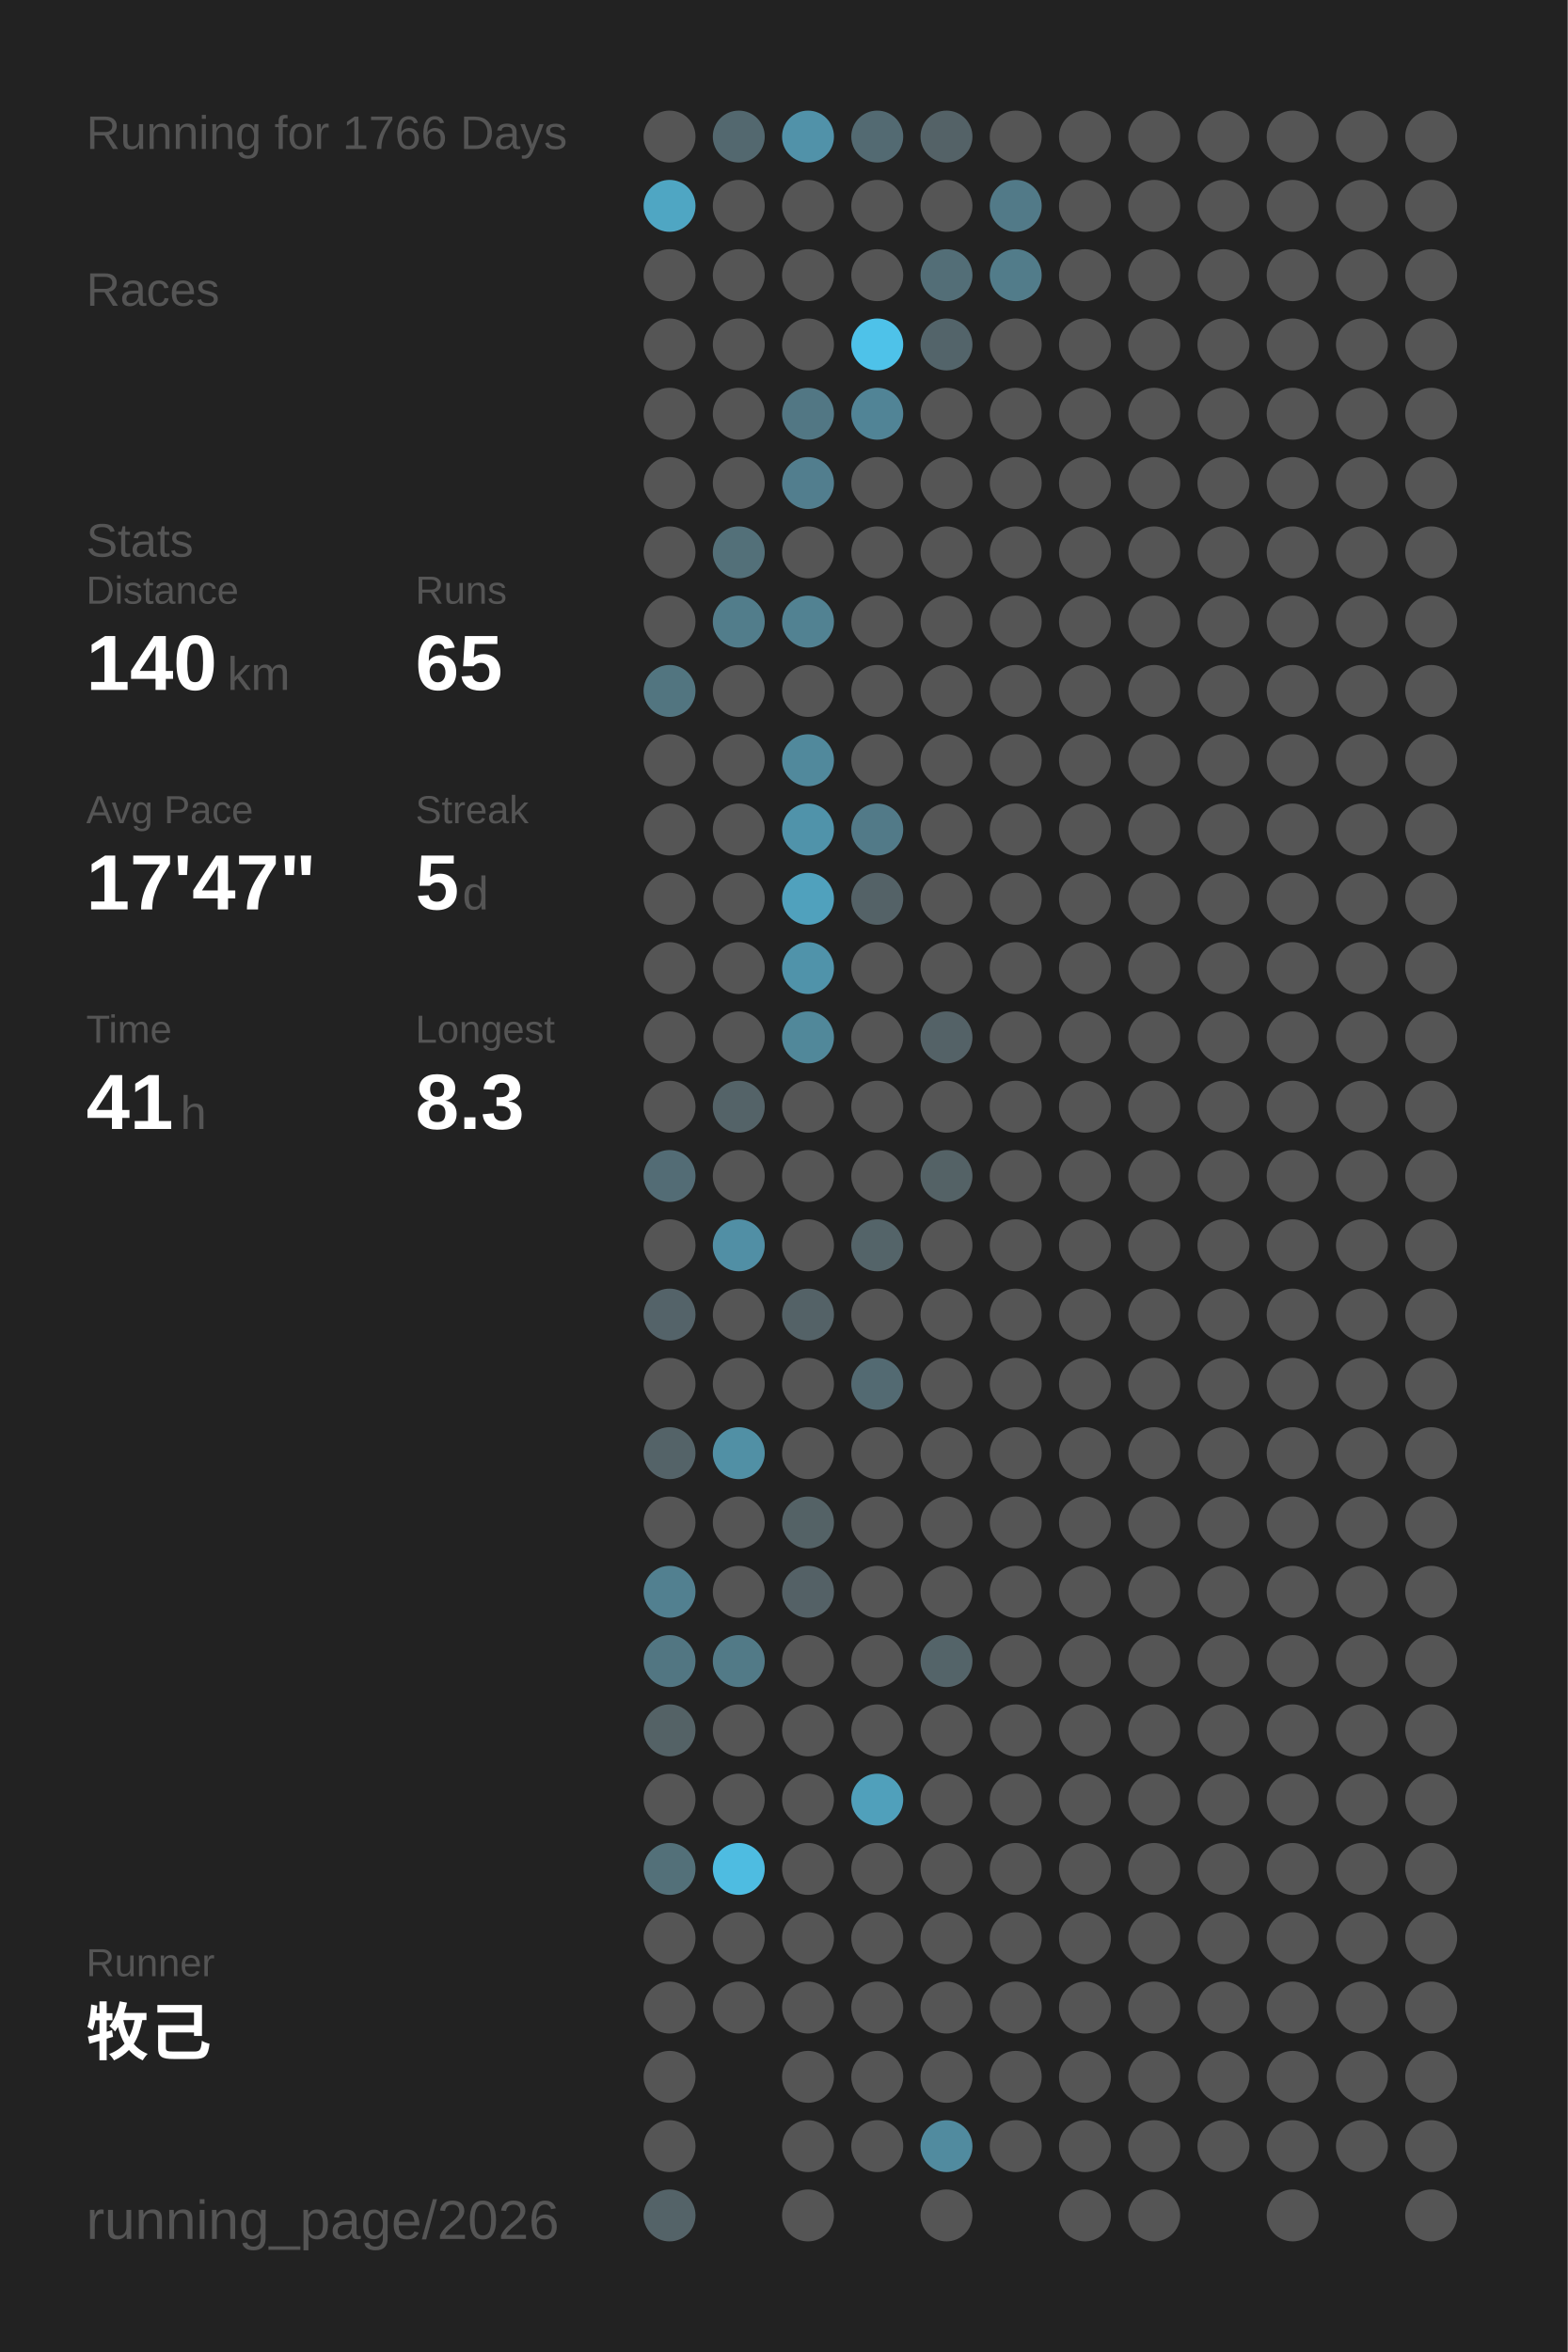
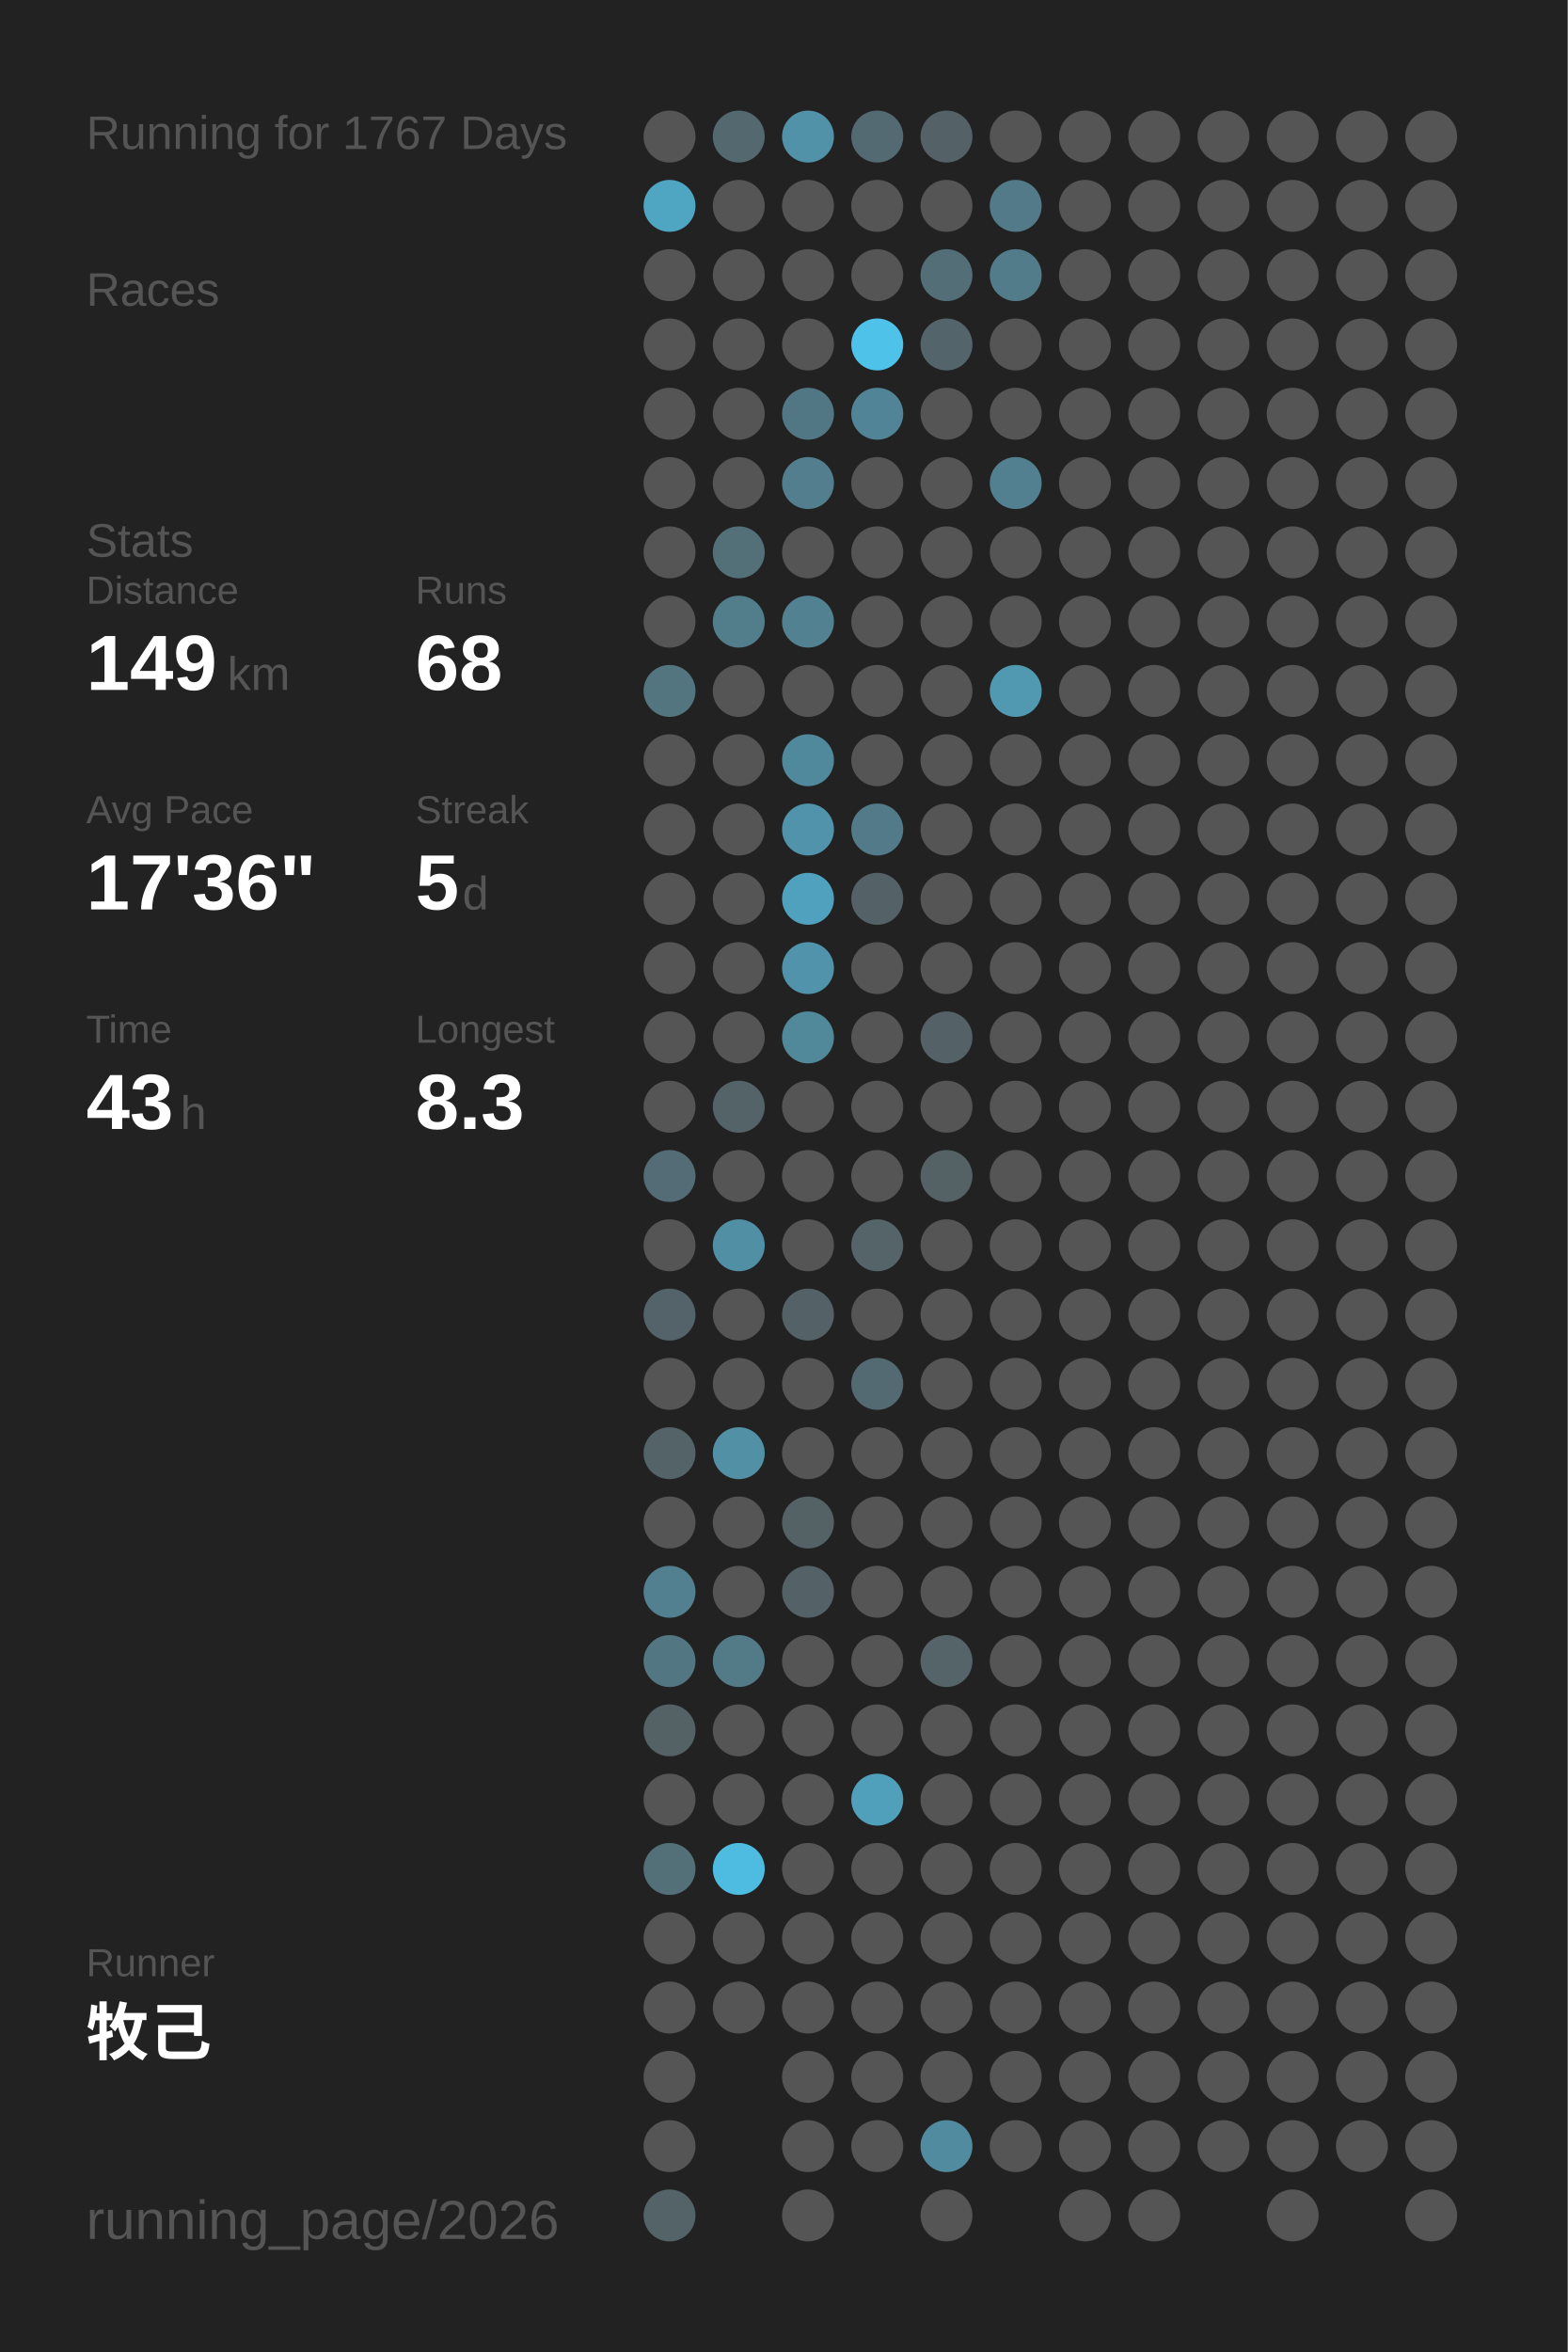
<svg xmlns="http://www.w3.org/2000/svg" baseProfile="full" height="300mm" version="1.1" viewBox="0,0,200,300" width="200mm">
  <defs />
  <rect fill="#222222" height="300" width="200" x="0" y="0" />
-   <text fill="#555555" style="font-size:6px; font-family:Arial;" x="11" y="19">Running for 1766 Days</text>
+   <text fill="#555555" style="font-size:6px; font-family:Arial;" x="11" y="19">Running for 1767 Days</text>
  <text fill="#555555" style="font-size:6px; font-family:Arial;" x="11" y="39">Races</text>
  <text fill="#555555" style="font-size:6px; font-family:Arial;" x="11" y="71">Stats</text>
  <text fill="#555555" style="font-size:5px; font-family:Arial;" x="11" y="77">Distance</text>
-   <text fill="#FFFFFF" style="font-size:10px; font-family:Arial; font-weight:bold;" x="11" y="88">140</text>
+   <text fill="#FFFFFF" style="font-size:10px; font-family:Arial; font-weight:bold;" x="11" y="88">149</text>
  <text fill="#555555" style="font-size:6px; font-family:Arial;" x="29" y="88">km</text>
  <text fill="#555555" style="font-size:5px; font-family:Arial;" x="53" y="77">Runs</text>
-   <text fill="#FFFFFF" style="font-size:10px; font-family:Arial; font-weight:bold;" x="53" y="88">65</text>
+   <text fill="#FFFFFF" style="font-size:10px; font-family:Arial; font-weight:bold;" x="53" y="88">68</text>
  <text fill="#555555" style="font-size:5px; font-family:Arial;" x="11" y="105">Avg Pace</text>
-   <text fill="#FFFFFF" style="font-size:10px; font-family:Arial; font-weight:bold;" x="11" y="116">17'47"</text>
+   <text fill="#FFFFFF" style="font-size:10px; font-family:Arial; font-weight:bold;" x="11" y="116">17'36"</text>
  <text fill="#555555" style="font-size:5px; font-family:Arial;" x="53" y="105">Streak</text>
  <text fill="#FFFFFF" style="font-size:10px; font-family:Arial; font-weight:bold;" x="53" y="116">5</text>
  <text fill="#555555" style="font-size:6px; font-family:Arial;" x="59" y="116">d</text>
  <text fill="#555555" style="font-size:5px; font-family:Arial;" x="11" y="133">Time</text>
-   <text fill="#FFFFFF" style="font-size:10px; font-family:Arial; font-weight:bold;" x="11" y="144">41</text>
+   <text fill="#FFFFFF" style="font-size:10px; font-family:Arial; font-weight:bold;" x="11" y="144">43</text>
  <text fill="#555555" style="font-size:6px; font-family:Arial;" x="23" y="144">h</text>
  <text fill="#555555" style="font-size:5px; font-family:Arial;" x="53" y="133">Longest</text>
  <text fill="#FFFFFF" style="font-size:10px; font-family:Arial; font-weight:bold;" x="53" y="144">8.3</text>
  <text fill="#555555" style="font-size:5px; font-family:Arial;" x="11" y="252.065">Runner</text>
  <text fill="#FFFFFF" style="font-size:8px; font-family:Arial; font-weight:bold;" x="11" y="262.065">牧己</text>
  <text fill="#555555" style="font-size:7px; font-family:Arial;" x="11" y="285.581">running_page/2026</text>
  <circle cx="85.417" cy="17.419" fill="#555555" r="3.312" />
  <circle cx="85.417" cy="26.258" fill="#4fa6c3" r="3.312" />
  <circle cx="85.417" cy="35.097" fill="#555555" r="3.312" />
  <circle cx="85.417" cy="43.935" fill="#555555" r="3.312" />
  <circle cx="85.417" cy="52.774" fill="#555555" r="3.312" />
  <circle cx="85.417" cy="61.613" fill="#555555" r="3.312" />
  <circle cx="85.417" cy="70.452" fill="#555555" r="3.312" />
  <circle cx="85.417" cy="79.29" fill="#555555" r="3.312" />
  <circle cx="85.417" cy="88.129" fill="#527580" r="3.312" />
  <circle cx="85.417" cy="96.968" fill="#555555" r="3.312" />
  <circle cx="85.417" cy="105.806" fill="#555555" r="3.312" />
  <circle cx="85.417" cy="114.645" fill="#555555" r="3.312" />
  <circle cx="85.417" cy="123.484" fill="#555555" r="3.312" />
  <circle cx="85.417" cy="132.323" fill="#555555" r="3.312" />
  <circle cx="85.417" cy="141.161" fill="#555555" r="3.312" />
  <circle cx="85.417" cy="150" fill="#536c75" r="3.312" />
  <circle cx="85.417" cy="158.839" fill="#555555" r="3.312" />
  <circle cx="85.417" cy="167.677" fill="#546369" r="3.312" />
  <circle cx="85.417" cy="176.516" fill="#555555" r="3.312" />
  <circle cx="85.417" cy="185.355" fill="#546368" r="3.312" />
  <circle cx="85.417" cy="194.194" fill="#555555" r="3.312" />
  <circle cx="85.417" cy="203.032" fill="#528090" r="3.312" />
  <circle cx="85.417" cy="211.871" fill="#527682" r="3.312" />
  <circle cx="85.417" cy="220.71" fill="#546266" r="3.312" />
  <circle cx="85.417" cy="229.548" fill="#555555" r="3.312" />
  <circle cx="85.417" cy="238.387" fill="#537079" r="3.312" />
  <circle cx="85.417" cy="247.226" fill="#555555" r="3.312" />
  <circle cx="85.417" cy="256.065" fill="#555555" r="3.312" />
  <circle cx="85.417" cy="264.903" fill="#555555" r="3.312" />
  <circle cx="85.417" cy="273.742" fill="#555555" r="3.312" />
  <circle cx="85.417" cy="282.581" fill="#546368" r="3.312" />
  <circle cx="94.25" cy="17.419" fill="#53686f" r="3.312" />
  <circle cx="94.25" cy="26.258" fill="#555555" r="3.312" />
  <circle cx="94.25" cy="35.097" fill="#555555" r="3.312" />
  <circle cx="94.25" cy="43.935" fill="#555555" r="3.312" />
  <circle cx="94.25" cy="52.774" fill="#555555" r="3.312" />
  <circle cx="94.25" cy="61.613" fill="#555555" r="3.312" />
  <circle cx="94.25" cy="70.452" fill="#537079" r="3.312" />
  <circle cx="94.25" cy="79.29" fill="#527d8b" r="3.312" />
  <circle cx="94.25" cy="88.129" fill="#555555" r="3.312" />
  <circle cx="94.25" cy="96.968" fill="#555555" r="3.312" />
  <circle cx="94.25" cy="105.806" fill="#555555" r="3.312" />
  <circle cx="94.25" cy="114.645" fill="#555555" r="3.312" />
  <circle cx="94.25" cy="123.484" fill="#555555" r="3.312" />
  <circle cx="94.25" cy="132.323" fill="#555555" r="3.312" />
  <circle cx="94.25" cy="141.161" fill="#546368" r="3.312" />
  <circle cx="94.25" cy="150" fill="#555555" r="3.312" />
  <circle cx="94.25" cy="158.839" fill="#518fa5" r="3.312" />
  <circle cx="94.25" cy="167.677" fill="#555555" r="3.312" />
  <circle cx="94.25" cy="176.516" fill="#555555" r="3.312" />
  <circle cx="94.25" cy="185.355" fill="#5190a5" r="3.312" />
  <circle cx="94.25" cy="194.194" fill="#555555" r="3.312" />
  <circle cx="94.25" cy="203.032" fill="#555555" r="3.312" />
  <circle cx="94.25" cy="211.871" fill="#527a87" r="3.312" />
  <circle cx="94.25" cy="220.71" fill="#555555" r="3.312" />
  <circle cx="94.25" cy="229.548" fill="#555555" r="3.312" />
  <circle cx="94.25" cy="238.387" fill="#4ebce1" r="3.312" />
  <circle cx="94.25" cy="247.226" fill="#555555" r="3.312" />
  <circle cx="94.25" cy="256.065" fill="#555555" r="3.312" />
  <circle cx="103.083" cy="17.419" fill="#5192a9" r="3.312" />
  <circle cx="103.083" cy="26.258" fill="#555555" r="3.312" />
  <circle cx="103.083" cy="35.097" fill="#555555" r="3.312" />
  <circle cx="103.083" cy="43.935" fill="#555555" r="3.312" />
  <circle cx="103.083" cy="52.774" fill="#527784" r="3.312" />
  <circle cx="103.083" cy="61.613" fill="#527e8e" r="3.312" />
  <circle cx="103.083" cy="70.452" fill="#555555" r="3.312" />
  <circle cx="103.083" cy="79.29" fill="#528292" r="3.312" />
  <circle cx="103.083" cy="88.129" fill="#555555" r="3.312" />
  <circle cx="103.083" cy="96.968" fill="#51899c" r="3.312" />
  <circle cx="103.083" cy="105.806" fill="#5093aa" r="3.312" />
  <circle cx="103.083" cy="114.645" fill="#50a1bd" r="3.312" />
  <circle cx="103.083" cy="123.484" fill="#5093aa" r="3.312" />
  <circle cx="103.083" cy="132.323" fill="#51889a" r="3.312" />
  <circle cx="103.083" cy="141.161" fill="#555555" r="3.312" />
  <circle cx="103.083" cy="150" fill="#555555" r="3.312" />
  <circle cx="103.083" cy="158.839" fill="#555555" r="3.312" />
  <circle cx="103.083" cy="167.677" fill="#546267" r="3.312" />
  <circle cx="103.083" cy="176.516" fill="#555555" r="3.312" />
  <circle cx="103.083" cy="185.355" fill="#555555" r="3.312" />
  <circle cx="103.083" cy="194.194" fill="#546266" r="3.312" />
  <circle cx="103.083" cy="203.032" fill="#546166" r="3.312" />
  <circle cx="103.083" cy="211.871" fill="#555555" r="3.312" />
  <circle cx="103.083" cy="220.71" fill="#555555" r="3.312" />
  <circle cx="103.083" cy="229.548" fill="#555555" r="3.312" />
  <circle cx="103.083" cy="238.387" fill="#555555" r="3.312" />
  <circle cx="103.083" cy="247.226" fill="#555555" r="3.312" />
  <circle cx="103.083" cy="256.065" fill="#555555" r="3.312" />
  <circle cx="103.083" cy="264.903" fill="#555555" r="3.312" />
  <circle cx="103.083" cy="273.742" fill="#555555" r="3.312" />
  <circle cx="103.083" cy="282.581" fill="#555555" r="3.312" />
  <circle cx="111.917" cy="17.419" fill="#536a72" r="3.312" />
  <circle cx="111.917" cy="26.258" fill="#555555" r="3.312" />
  <circle cx="111.917" cy="35.097" fill="#555555" r="3.312" />
  <circle cx="111.917" cy="43.935" fill="#4ec2e9" r="3.312" />
  <circle cx="111.917" cy="52.774" fill="#518496" r="3.312" />
  <circle cx="111.917" cy="61.613" fill="#555555" r="3.312" />
  <circle cx="111.917" cy="70.452" fill="#555555" r="3.312" />
  <circle cx="111.917" cy="79.29" fill="#555555" r="3.312" />
  <circle cx="111.917" cy="88.129" fill="#555555" r="3.312" />
  <circle cx="111.917" cy="96.968" fill="#555555" r="3.312" />
  <circle cx="111.917" cy="105.806" fill="#527a88" r="3.312" />
  <circle cx="111.917" cy="114.645" fill="#546267" r="3.312" />
  <circle cx="111.917" cy="123.484" fill="#555555" r="3.312" />
  <circle cx="111.917" cy="132.323" fill="#555555" r="3.312" />
  <circle cx="111.917" cy="141.161" fill="#555555" r="3.312" />
  <circle cx="111.917" cy="150" fill="#555555" r="3.312" />
  <circle cx="111.917" cy="158.839" fill="#546469" r="3.312" />
  <circle cx="111.917" cy="167.677" fill="#555555" r="3.312" />
  <circle cx="111.917" cy="176.516" fill="#536a72" r="3.312" />
  <circle cx="111.917" cy="185.355" fill="#555555" r="3.312" />
  <circle cx="111.917" cy="194.194" fill="#555555" r="3.312" />
  <circle cx="111.917" cy="203.032" fill="#555555" r="3.312" />
  <circle cx="111.917" cy="211.871" fill="#555555" r="3.312" />
  <circle cx="111.917" cy="220.71" fill="#555555" r="3.312" />
  <circle cx="111.917" cy="229.548" fill="#50a0bb" r="3.312" />
  <circle cx="111.917" cy="238.387" fill="#555555" r="3.312" />
  <circle cx="111.917" cy="247.226" fill="#555555" r="3.312" />
  <circle cx="111.917" cy="256.065" fill="#555555" r="3.312" />
  <circle cx="111.917" cy="264.903" fill="#555555" r="3.312" />
  <circle cx="111.917" cy="273.742" fill="#555555" r="3.312" />
  <circle cx="120.75" cy="17.419" fill="#546267" r="3.312" />
  <circle cx="120.75" cy="26.258" fill="#555555" r="3.312" />
  <circle cx="120.75" cy="35.097" fill="#536e77" r="3.312" />
  <circle cx="120.75" cy="43.935" fill="#53646a" r="3.312" />
  <circle cx="120.75" cy="52.774" fill="#555555" r="3.312" />
  <circle cx="120.75" cy="61.613" fill="#555555" r="3.312" />
  <circle cx="120.75" cy="70.452" fill="#555555" r="3.312" />
  <circle cx="120.75" cy="79.29" fill="#555555" r="3.312" />
  <circle cx="120.75" cy="88.129" fill="#555555" r="3.312" />
  <circle cx="120.75" cy="96.968" fill="#555555" r="3.312" />
  <circle cx="120.75" cy="105.806" fill="#555555" r="3.312" />
  <circle cx="120.75" cy="114.645" fill="#555555" r="3.312" />
  <circle cx="120.75" cy="123.484" fill="#555555" r="3.312" />
  <circle cx="120.75" cy="132.323" fill="#546267" r="3.312" />
  <circle cx="120.75" cy="141.161" fill="#555555" r="3.312" />
  <circle cx="120.75" cy="150" fill="#546266" r="3.312" />
  <circle cx="120.75" cy="158.839" fill="#555555" r="3.312" />
  <circle cx="120.75" cy="167.677" fill="#555555" r="3.312" />
  <circle cx="120.75" cy="176.516" fill="#555555" r="3.312" />
  <circle cx="120.75" cy="185.355" fill="#555555" r="3.312" />
  <circle cx="120.75" cy="194.194" fill="#555555" r="3.312" />
  <circle cx="120.75" cy="203.032" fill="#555555" r="3.312" />
  <circle cx="120.75" cy="211.871" fill="#546469" r="3.312" />
  <circle cx="120.75" cy="220.71" fill="#555555" r="3.312" />
  <circle cx="120.75" cy="229.548" fill="#555555" r="3.312" />
  <circle cx="120.75" cy="238.387" fill="#555555" r="3.312" />
  <circle cx="120.75" cy="247.226" fill="#555555" r="3.312" />
  <circle cx="120.75" cy="256.065" fill="#555555" r="3.312" />
  <circle cx="120.75" cy="264.903" fill="#555555" r="3.312" />
  <circle cx="120.75" cy="273.742" fill="#518b9f" r="3.312" />
  <circle cx="120.75" cy="282.581" fill="#555555" r="3.312" />
  <circle cx="129.583" cy="17.419" fill="#555555" r="3.312" />
  <circle cx="129.583" cy="26.258" fill="#527a88" r="3.312" />
  <circle cx="129.583" cy="35.097" fill="#527c8a" r="3.312" />
  <circle cx="129.583" cy="43.935" fill="#555555" r="3.312" />
  <circle cx="129.583" cy="52.774" fill="#555555" r="3.312" />
-   <circle cx="129.583" cy="61.613" fill="#555555" r="3.312" />
+   <circle cx="129.583" cy="61.613" fill="#528090" r="3.312" />
  <circle cx="129.583" cy="70.452" fill="#555555" r="3.312" />
  <circle cx="129.583" cy="79.29" fill="#555555" r="3.312" />
-   <circle cx="129.583" cy="88.129" fill="#555555" r="3.312" />
+   <circle cx="129.583" cy="88.129" fill="#5099b1" r="3.312" />
  <circle cx="129.583" cy="96.968" fill="#555555" r="3.312" />
  <circle cx="129.583" cy="105.806" fill="#555555" r="3.312" />
  <circle cx="129.583" cy="114.645" fill="#555555" r="3.312" />
  <circle cx="129.583" cy="123.484" fill="#555555" r="3.312" />
  <circle cx="129.583" cy="132.323" fill="#555555" r="3.312" />
  <circle cx="129.583" cy="141.161" fill="#555555" r="3.312" />
  <circle cx="129.583" cy="150" fill="#555555" r="3.312" />
  <circle cx="129.583" cy="158.839" fill="#555555" r="3.312" />
  <circle cx="129.583" cy="167.677" fill="#555555" r="3.312" />
  <circle cx="129.583" cy="176.516" fill="#555555" r="3.312" />
  <circle cx="129.583" cy="185.355" fill="#555555" r="3.312" />
  <circle cx="129.583" cy="194.194" fill="#555555" r="3.312" />
  <circle cx="129.583" cy="203.032" fill="#555555" r="3.312" />
  <circle cx="129.583" cy="211.871" fill="#555555" r="3.312" />
  <circle cx="129.583" cy="220.71" fill="#555555" r="3.312" />
  <circle cx="129.583" cy="229.548" fill="#555555" r="3.312" />
  <circle cx="129.583" cy="238.387" fill="#555555" r="3.312" />
  <circle cx="129.583" cy="247.226" fill="#555555" r="3.312" />
  <circle cx="129.583" cy="256.065" fill="#555555" r="3.312" />
  <circle cx="129.583" cy="264.903" fill="#555555" r="3.312" />
  <circle cx="129.583" cy="273.742" fill="#555555" r="3.312" />
  <circle cx="138.417" cy="17.419" fill="#555555" r="3.312" />
  <circle cx="138.417" cy="26.258" fill="#555555" r="3.312" />
  <circle cx="138.417" cy="35.097" fill="#555555" r="3.312" />
  <circle cx="138.417" cy="43.935" fill="#555555" r="3.312" />
  <circle cx="138.417" cy="52.774" fill="#555555" r="3.312" />
  <circle cx="138.417" cy="61.613" fill="#555555" r="3.312" />
  <circle cx="138.417" cy="70.452" fill="#555555" r="3.312" />
  <circle cx="138.417" cy="79.29" fill="#555555" r="3.312" />
  <circle cx="138.417" cy="88.129" fill="#555555" r="3.312" />
  <circle cx="138.417" cy="96.968" fill="#555555" r="3.312" />
  <circle cx="138.417" cy="105.806" fill="#555555" r="3.312" />
  <circle cx="138.417" cy="114.645" fill="#555555" r="3.312" />
  <circle cx="138.417" cy="123.484" fill="#555555" r="3.312" />
  <circle cx="138.417" cy="132.323" fill="#555555" r="3.312" />
  <circle cx="138.417" cy="141.161" fill="#555555" r="3.312" />
  <circle cx="138.417" cy="150" fill="#555555" r="3.312" />
  <circle cx="138.417" cy="158.839" fill="#555555" r="3.312" />
  <circle cx="138.417" cy="167.677" fill="#555555" r="3.312" />
  <circle cx="138.417" cy="176.516" fill="#555555" r="3.312" />
  <circle cx="138.417" cy="185.355" fill="#555555" r="3.312" />
  <circle cx="138.417" cy="194.194" fill="#555555" r="3.312" />
  <circle cx="138.417" cy="203.032" fill="#555555" r="3.312" />
  <circle cx="138.417" cy="211.871" fill="#555555" r="3.312" />
  <circle cx="138.417" cy="220.71" fill="#555555" r="3.312" />
  <circle cx="138.417" cy="229.548" fill="#555555" r="3.312" />
  <circle cx="138.417" cy="238.387" fill="#555555" r="3.312" />
  <circle cx="138.417" cy="247.226" fill="#555555" r="3.312" />
  <circle cx="138.417" cy="256.065" fill="#555555" r="3.312" />
  <circle cx="138.417" cy="264.903" fill="#555555" r="3.312" />
  <circle cx="138.417" cy="273.742" fill="#555555" r="3.312" />
  <circle cx="138.417" cy="282.581" fill="#555555" r="3.312" />
  <circle cx="147.25" cy="17.419" fill="#555555" r="3.312" />
  <circle cx="147.25" cy="26.258" fill="#555555" r="3.312" />
  <circle cx="147.25" cy="35.097" fill="#555555" r="3.312" />
  <circle cx="147.25" cy="43.935" fill="#555555" r="3.312" />
  <circle cx="147.25" cy="52.774" fill="#555555" r="3.312" />
  <circle cx="147.25" cy="61.613" fill="#555555" r="3.312" />
  <circle cx="147.25" cy="70.452" fill="#555555" r="3.312" />
  <circle cx="147.25" cy="79.29" fill="#555555" r="3.312" />
  <circle cx="147.25" cy="88.129" fill="#555555" r="3.312" />
  <circle cx="147.25" cy="96.968" fill="#555555" r="3.312" />
  <circle cx="147.25" cy="105.806" fill="#555555" r="3.312" />
  <circle cx="147.25" cy="114.645" fill="#555555" r="3.312" />
  <circle cx="147.25" cy="123.484" fill="#555555" r="3.312" />
  <circle cx="147.25" cy="132.323" fill="#555555" r="3.312" />
  <circle cx="147.25" cy="141.161" fill="#555555" r="3.312" />
  <circle cx="147.25" cy="150" fill="#555555" r="3.312" />
  <circle cx="147.25" cy="158.839" fill="#555555" r="3.312" />
  <circle cx="147.25" cy="167.677" fill="#555555" r="3.312" />
  <circle cx="147.25" cy="176.516" fill="#555555" r="3.312" />
  <circle cx="147.25" cy="185.355" fill="#555555" r="3.312" />
  <circle cx="147.25" cy="194.194" fill="#555555" r="3.312" />
  <circle cx="147.25" cy="203.032" fill="#555555" r="3.312" />
  <circle cx="147.25" cy="211.871" fill="#555555" r="3.312" />
  <circle cx="147.25" cy="220.71" fill="#555555" r="3.312" />
  <circle cx="147.25" cy="229.548" fill="#555555" r="3.312" />
  <circle cx="147.25" cy="238.387" fill="#555555" r="3.312" />
  <circle cx="147.25" cy="247.226" fill="#555555" r="3.312" />
  <circle cx="147.25" cy="256.065" fill="#555555" r="3.312" />
  <circle cx="147.25" cy="264.903" fill="#555555" r="3.312" />
  <circle cx="147.25" cy="273.742" fill="#555555" r="3.312" />
  <circle cx="147.25" cy="282.581" fill="#555555" r="3.312" />
  <circle cx="156.083" cy="17.419" fill="#555555" r="3.312" />
  <circle cx="156.083" cy="26.258" fill="#555555" r="3.312" />
  <circle cx="156.083" cy="35.097" fill="#555555" r="3.312" />
  <circle cx="156.083" cy="43.935" fill="#555555" r="3.312" />
  <circle cx="156.083" cy="52.774" fill="#555555" r="3.312" />
  <circle cx="156.083" cy="61.613" fill="#555555" r="3.312" />
  <circle cx="156.083" cy="70.452" fill="#555555" r="3.312" />
  <circle cx="156.083" cy="79.29" fill="#555555" r="3.312" />
  <circle cx="156.083" cy="88.129" fill="#555555" r="3.312" />
  <circle cx="156.083" cy="96.968" fill="#555555" r="3.312" />
  <circle cx="156.083" cy="105.806" fill="#555555" r="3.312" />
  <circle cx="156.083" cy="114.645" fill="#555555" r="3.312" />
  <circle cx="156.083" cy="123.484" fill="#555555" r="3.312" />
  <circle cx="156.083" cy="132.323" fill="#555555" r="3.312" />
  <circle cx="156.083" cy="141.161" fill="#555555" r="3.312" />
  <circle cx="156.083" cy="150" fill="#555555" r="3.312" />
  <circle cx="156.083" cy="158.839" fill="#555555" r="3.312" />
  <circle cx="156.083" cy="167.677" fill="#555555" r="3.312" />
  <circle cx="156.083" cy="176.516" fill="#555555" r="3.312" />
  <circle cx="156.083" cy="185.355" fill="#555555" r="3.312" />
  <circle cx="156.083" cy="194.194" fill="#555555" r="3.312" />
  <circle cx="156.083" cy="203.032" fill="#555555" r="3.312" />
  <circle cx="156.083" cy="211.871" fill="#555555" r="3.312" />
  <circle cx="156.083" cy="220.71" fill="#555555" r="3.312" />
  <circle cx="156.083" cy="229.548" fill="#555555" r="3.312" />
  <circle cx="156.083" cy="238.387" fill="#555555" r="3.312" />
  <circle cx="156.083" cy="247.226" fill="#555555" r="3.312" />
  <circle cx="156.083" cy="256.065" fill="#555555" r="3.312" />
  <circle cx="156.083" cy="264.903" fill="#555555" r="3.312" />
  <circle cx="156.083" cy="273.742" fill="#555555" r="3.312" />
  <circle cx="164.917" cy="17.419" fill="#555555" r="3.312" />
  <circle cx="164.917" cy="26.258" fill="#555555" r="3.312" />
  <circle cx="164.917" cy="35.097" fill="#555555" r="3.312" />
  <circle cx="164.917" cy="43.935" fill="#555555" r="3.312" />
  <circle cx="164.917" cy="52.774" fill="#555555" r="3.312" />
  <circle cx="164.917" cy="61.613" fill="#555555" r="3.312" />
  <circle cx="164.917" cy="70.452" fill="#555555" r="3.312" />
  <circle cx="164.917" cy="79.29" fill="#555555" r="3.312" />
  <circle cx="164.917" cy="88.129" fill="#555555" r="3.312" />
  <circle cx="164.917" cy="96.968" fill="#555555" r="3.312" />
  <circle cx="164.917" cy="105.806" fill="#555555" r="3.312" />
  <circle cx="164.917" cy="114.645" fill="#555555" r="3.312" />
  <circle cx="164.917" cy="123.484" fill="#555555" r="3.312" />
  <circle cx="164.917" cy="132.323" fill="#555555" r="3.312" />
  <circle cx="164.917" cy="141.161" fill="#555555" r="3.312" />
  <circle cx="164.917" cy="150" fill="#555555" r="3.312" />
  <circle cx="164.917" cy="158.839" fill="#555555" r="3.312" />
  <circle cx="164.917" cy="167.677" fill="#555555" r="3.312" />
  <circle cx="164.917" cy="176.516" fill="#555555" r="3.312" />
  <circle cx="164.917" cy="185.355" fill="#555555" r="3.312" />
  <circle cx="164.917" cy="194.194" fill="#555555" r="3.312" />
  <circle cx="164.917" cy="203.032" fill="#555555" r="3.312" />
  <circle cx="164.917" cy="211.871" fill="#555555" r="3.312" />
  <circle cx="164.917" cy="220.71" fill="#555555" r="3.312" />
  <circle cx="164.917" cy="229.548" fill="#555555" r="3.312" />
  <circle cx="164.917" cy="238.387" fill="#555555" r="3.312" />
  <circle cx="164.917" cy="247.226" fill="#555555" r="3.312" />
  <circle cx="164.917" cy="256.065" fill="#555555" r="3.312" />
  <circle cx="164.917" cy="264.903" fill="#555555" r="3.312" />
  <circle cx="164.917" cy="273.742" fill="#555555" r="3.312" />
  <circle cx="164.917" cy="282.581" fill="#555555" r="3.312" />
  <circle cx="173.75" cy="17.419" fill="#555555" r="3.312" />
  <circle cx="173.75" cy="26.258" fill="#555555" r="3.312" />
  <circle cx="173.75" cy="35.097" fill="#555555" r="3.312" />
  <circle cx="173.75" cy="43.935" fill="#555555" r="3.312" />
  <circle cx="173.75" cy="52.774" fill="#555555" r="3.312" />
  <circle cx="173.75" cy="61.613" fill="#555555" r="3.312" />
  <circle cx="173.75" cy="70.452" fill="#555555" r="3.312" />
  <circle cx="173.75" cy="79.29" fill="#555555" r="3.312" />
  <circle cx="173.75" cy="88.129" fill="#555555" r="3.312" />
  <circle cx="173.75" cy="96.968" fill="#555555" r="3.312" />
  <circle cx="173.75" cy="105.806" fill="#555555" r="3.312" />
  <circle cx="173.75" cy="114.645" fill="#555555" r="3.312" />
  <circle cx="173.75" cy="123.484" fill="#555555" r="3.312" />
  <circle cx="173.75" cy="132.323" fill="#555555" r="3.312" />
  <circle cx="173.75" cy="141.161" fill="#555555" r="3.312" />
  <circle cx="173.75" cy="150" fill="#555555" r="3.312" />
  <circle cx="173.75" cy="158.839" fill="#555555" r="3.312" />
  <circle cx="173.75" cy="167.677" fill="#555555" r="3.312" />
  <circle cx="173.75" cy="176.516" fill="#555555" r="3.312" />
  <circle cx="173.75" cy="185.355" fill="#555555" r="3.312" />
  <circle cx="173.75" cy="194.194" fill="#555555" r="3.312" />
  <circle cx="173.75" cy="203.032" fill="#555555" r="3.312" />
  <circle cx="173.75" cy="211.871" fill="#555555" r="3.312" />
  <circle cx="173.75" cy="220.71" fill="#555555" r="3.312" />
  <circle cx="173.75" cy="229.548" fill="#555555" r="3.312" />
  <circle cx="173.75" cy="238.387" fill="#555555" r="3.312" />
  <circle cx="173.75" cy="247.226" fill="#555555" r="3.312" />
  <circle cx="173.75" cy="256.065" fill="#555555" r="3.312" />
  <circle cx="173.75" cy="264.903" fill="#555555" r="3.312" />
  <circle cx="173.75" cy="273.742" fill="#555555" r="3.312" />
  <circle cx="182.583" cy="17.419" fill="#555555" r="3.312" />
  <circle cx="182.583" cy="26.258" fill="#555555" r="3.312" />
  <circle cx="182.583" cy="35.097" fill="#555555" r="3.312" />
  <circle cx="182.583" cy="43.935" fill="#555555" r="3.312" />
  <circle cx="182.583" cy="52.774" fill="#555555" r="3.312" />
  <circle cx="182.583" cy="61.613" fill="#555555" r="3.312" />
  <circle cx="182.583" cy="70.452" fill="#555555" r="3.312" />
  <circle cx="182.583" cy="79.29" fill="#555555" r="3.312" />
  <circle cx="182.583" cy="88.129" fill="#555555" r="3.312" />
  <circle cx="182.583" cy="96.968" fill="#555555" r="3.312" />
  <circle cx="182.583" cy="105.806" fill="#555555" r="3.312" />
  <circle cx="182.583" cy="114.645" fill="#555555" r="3.312" />
  <circle cx="182.583" cy="123.484" fill="#555555" r="3.312" />
  <circle cx="182.583" cy="132.323" fill="#555555" r="3.312" />
  <circle cx="182.583" cy="141.161" fill="#555555" r="3.312" />
  <circle cx="182.583" cy="150" fill="#555555" r="3.312" />
  <circle cx="182.583" cy="158.839" fill="#555555" r="3.312" />
  <circle cx="182.583" cy="167.677" fill="#555555" r="3.312" />
  <circle cx="182.583" cy="176.516" fill="#555555" r="3.312" />
  <circle cx="182.583" cy="185.355" fill="#555555" r="3.312" />
  <circle cx="182.583" cy="194.194" fill="#555555" r="3.312" />
  <circle cx="182.583" cy="203.032" fill="#555555" r="3.312" />
  <circle cx="182.583" cy="211.871" fill="#555555" r="3.312" />
  <circle cx="182.583" cy="220.71" fill="#555555" r="3.312" />
  <circle cx="182.583" cy="229.548" fill="#555555" r="3.312" />
  <circle cx="182.583" cy="238.387" fill="#555555" r="3.312" />
  <circle cx="182.583" cy="247.226" fill="#555555" r="3.312" />
  <circle cx="182.583" cy="256.065" fill="#555555" r="3.312" />
  <circle cx="182.583" cy="264.903" fill="#555555" r="3.312" />
  <circle cx="182.583" cy="273.742" fill="#555555" r="3.312" />
  <circle cx="182.583" cy="282.581" fill="#555555" r="3.312" />
</svg>
